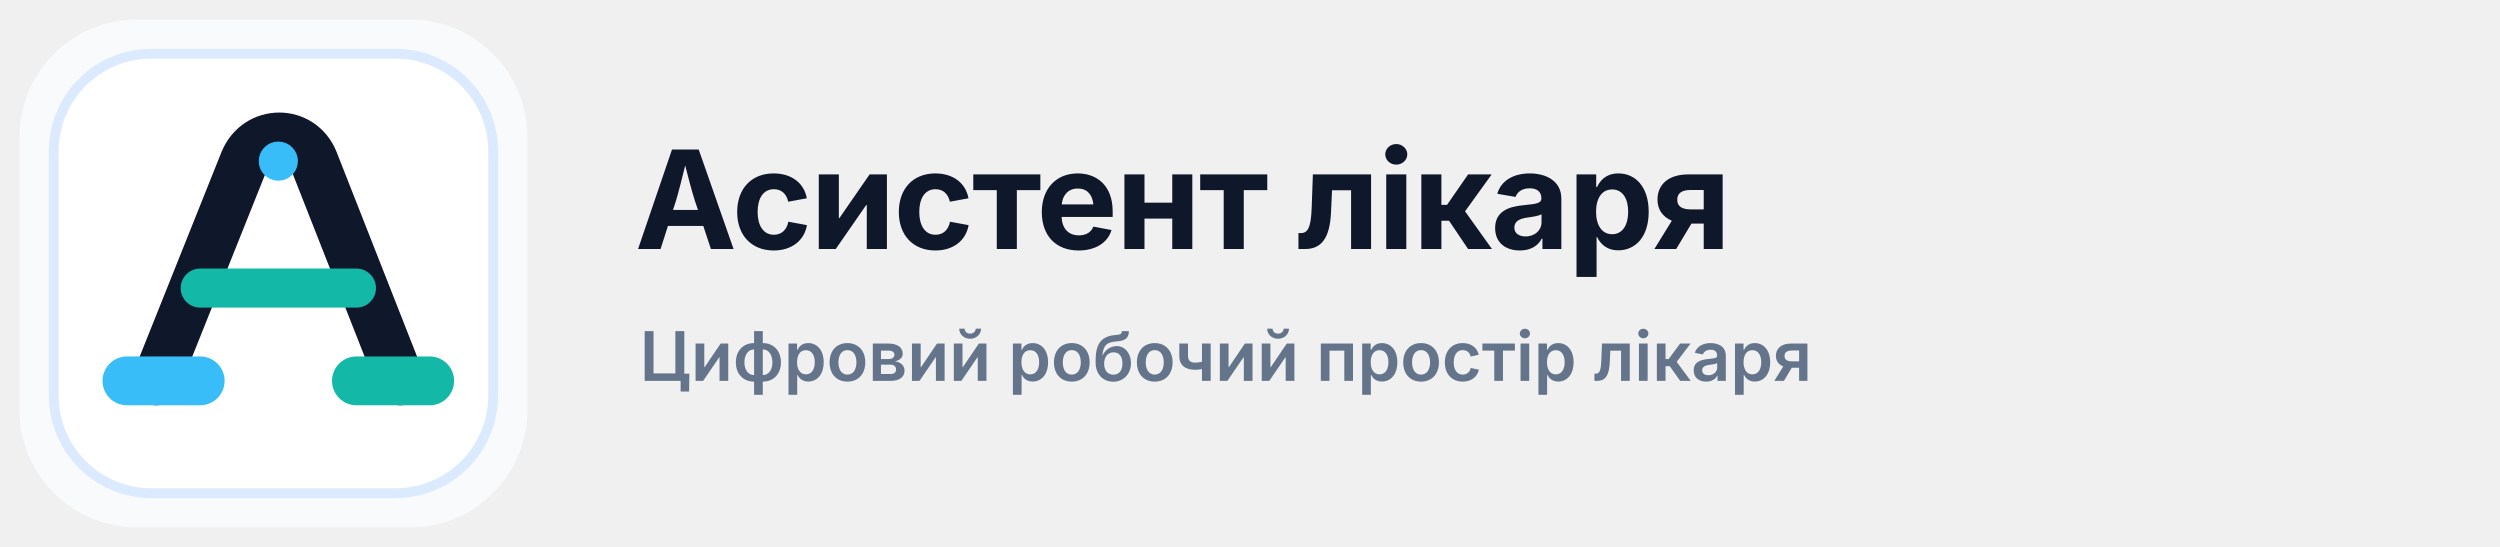
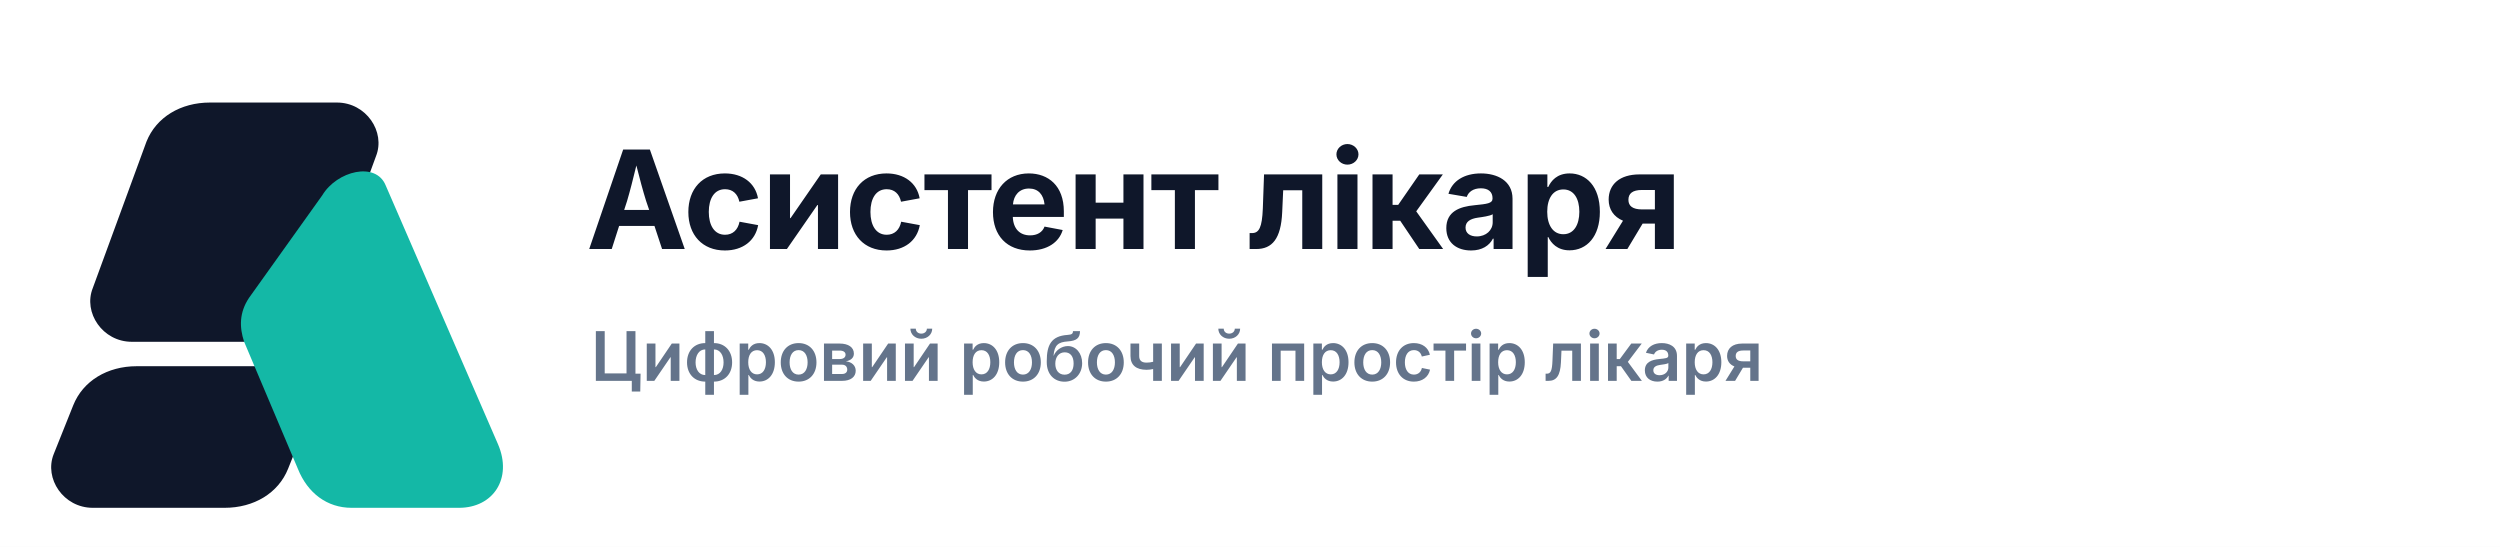
<svg xmlns="http://www.w3.org/2000/svg" width="512" height="112" viewBox="0 0 512 112" fill="none" role="img" aria-labelledby="title desc">
-   <rect x="4" y="4" width="104" height="104" rx="24" fill="#F8FAFC" />
-   <rect x="11" y="11" width="90" height="90" rx="20" fill="white" stroke="#DBEAFE" stroke-width="2" />
-   <path d="M32 78L50 33C52.7 26.4 61.7 26.4 64.3 33L82 78" stroke="#0F172A" stroke-width="10" stroke-linecap="round" stroke-linejoin="round" />
-   <path d="M41 59H73" stroke="#14B8A6" stroke-width="8" stroke-linecap="round" />
-   <path d="M26 78H41" stroke="#38BDF8" stroke-width="10" stroke-linecap="round" />
-   <path d="M73 78H88" stroke="#14B8A6" stroke-width="10" stroke-linecap="round" />
-   <circle cx="57" cy="33" r="4" fill="#38BDF8" />
-   <text x="130" y="51" fill="#0F172A" font-family="Inter, Manrope, Arial, sans-serif" font-size="28" font-weight="750" letter-spacing="-0.4">Асистент лікаря</text>
-   <text x="131" y="78" fill="#64748B" font-family="Inter, Manrope, Arial, sans-serif" font-size="14" font-weight="600">Цифровий робочий простір лікаря</text>
+   <rect width="512" height="112" fill="white" />
+   <path d="M43 21H69C75 21 79 27 77 32L66 62C64 67 59 70 53 70H27C21 70 17 64 19 59L30 29C32 24 37 21 43 21Z" fill="#0F172A" />
+   <path d="M28 75H55C61 75 65 81 63 86L59 96C57 101 52 104 46 104H19C13 104 9 98 11 93L15 83C17 78 22 75 28 75Z" fill="#0F172A" />
+   <path d="M79 38L102 91C105 98 101 104 94 104H72C67 104 63 101 61 96L50 70C49 67 49 64 51 61L66 40C69 35 77 33 79 38Z" fill="#14B8A6" />
+   <text x="120" y="51" fill="#0F172A" font-family="Inter, Manrope, Arial, sans-serif" font-size="28" font-weight="750" letter-spacing="-0.4">Асистент лікаря</text>
+   <text x="121" y="78" fill="#64748B" font-family="Inter, Manrope, Arial, sans-serif" font-size="14" font-weight="600">Цифровий робочий простір лікаря</text>
</svg>
